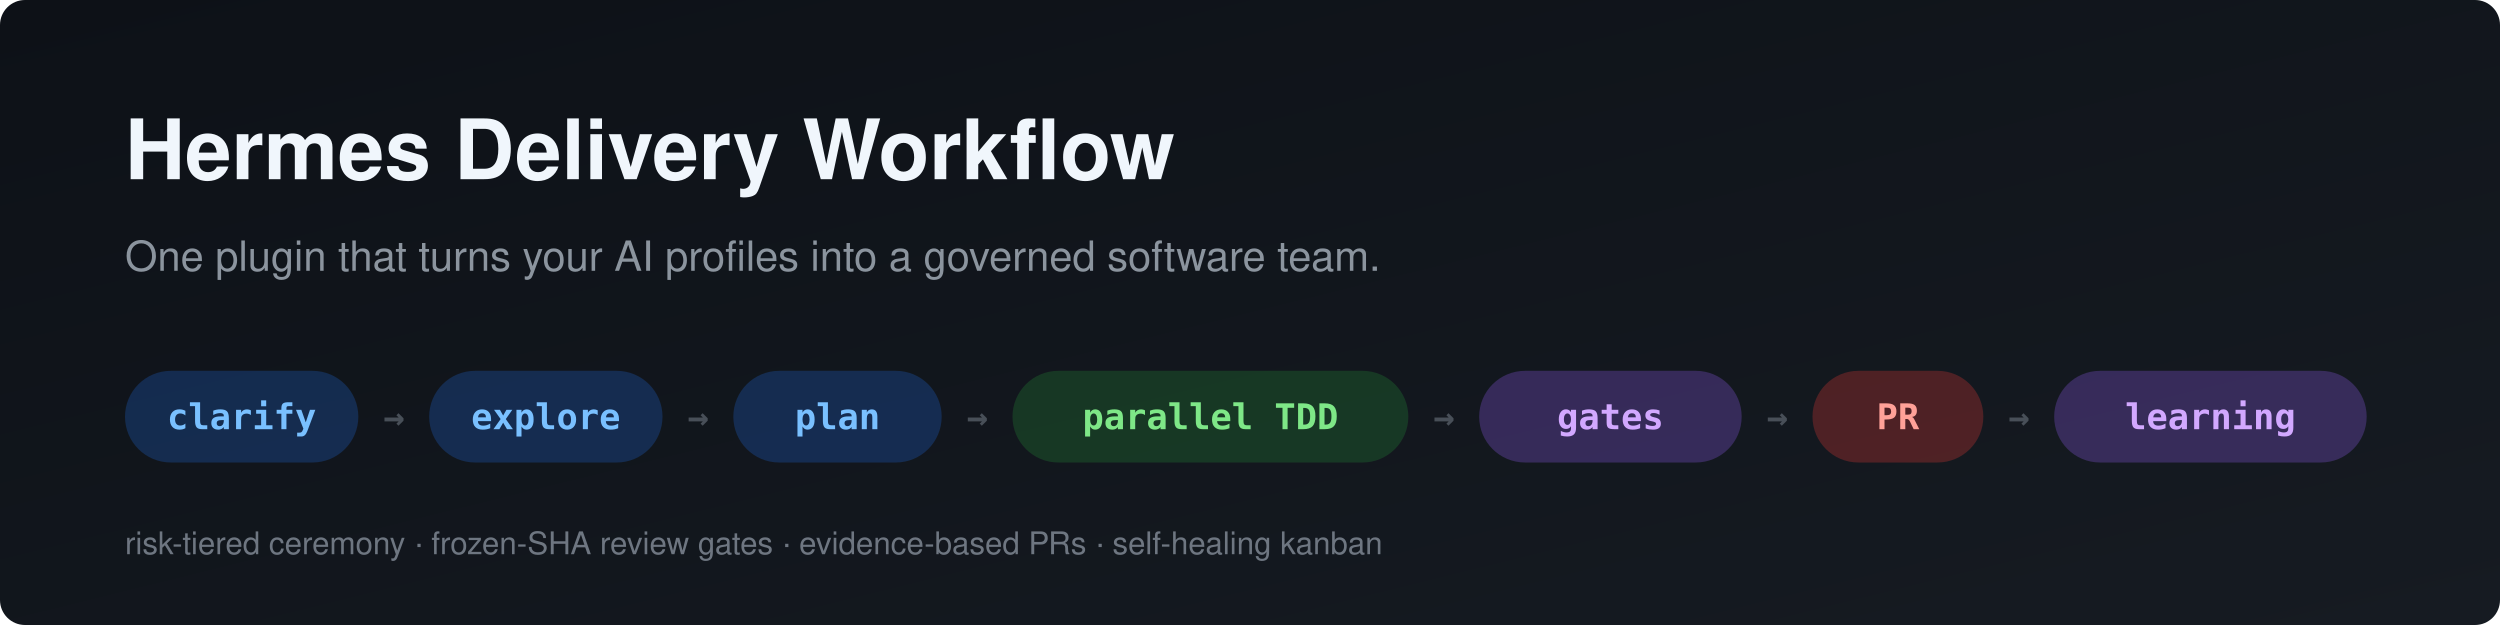
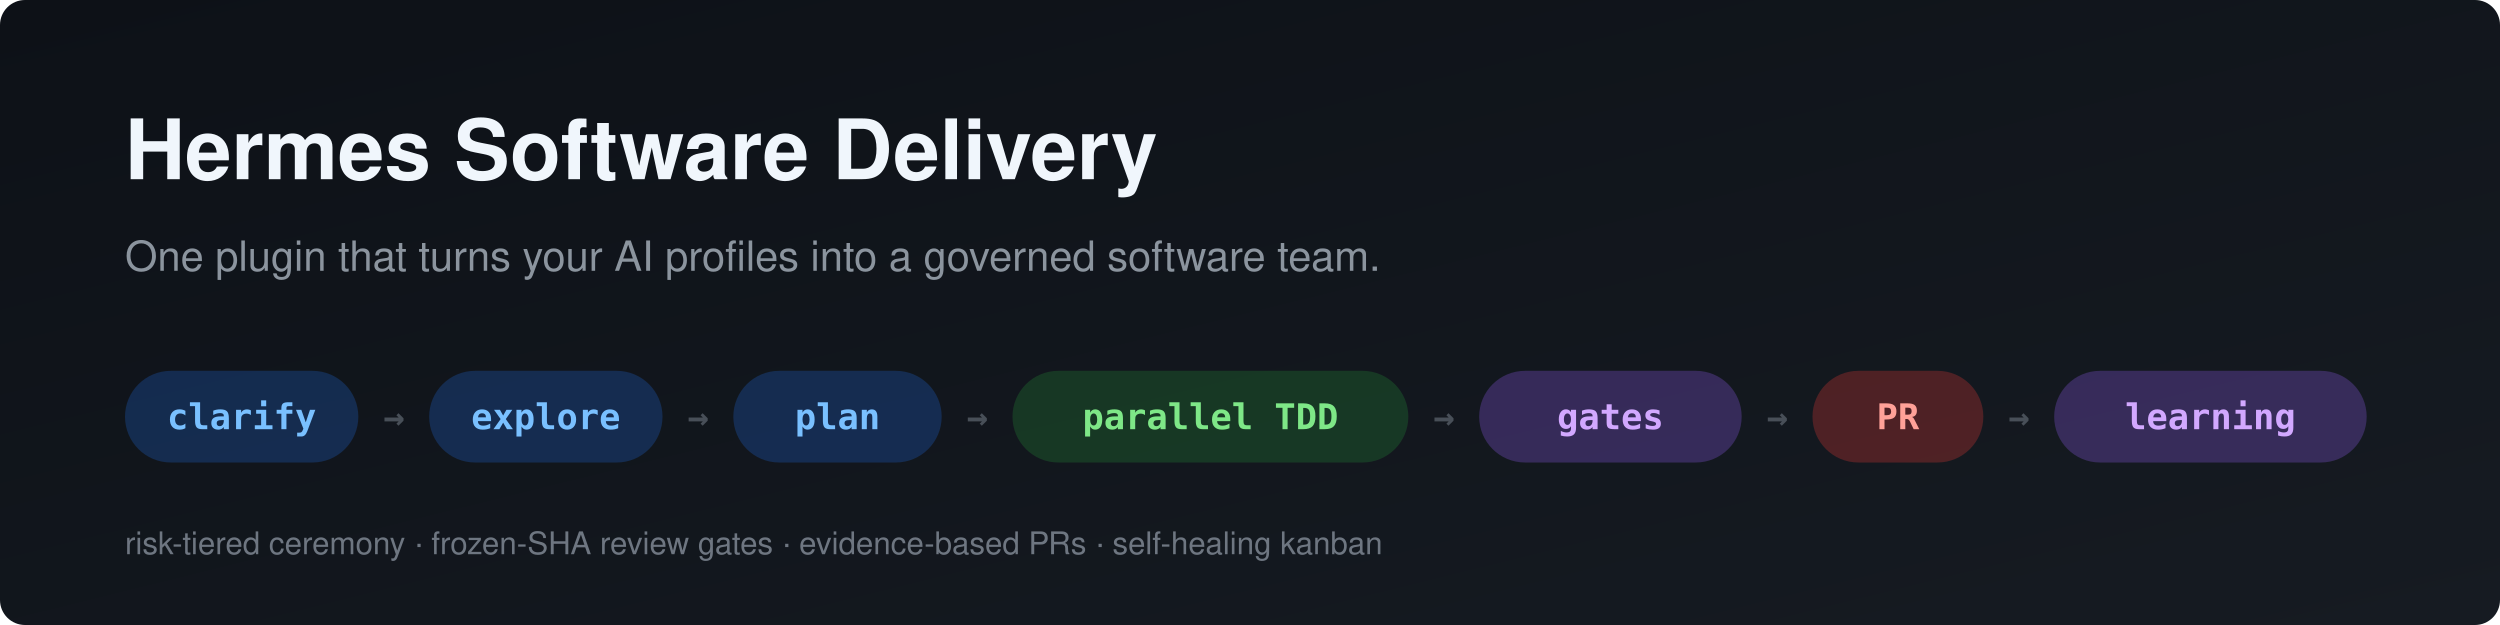
- <svg xmlns="http://www.w3.org/2000/svg" width="1200" height="300" viewBox="0 0 1200 300" role="img" aria-label="Hermes Delivery Workflow">
+ <svg xmlns="http://www.w3.org/2000/svg" width="1200" height="300" viewBox="0 0 1200 300" role="img" aria-label="Hermes Software Delivery">
  <defs>
    <linearGradient id="bg" x1="0" y1="0" x2="1" y2="1">
      <stop offset="0%" stop-color="#0d1117" />
      <stop offset="100%" stop-color="#161b22" />
    </linearGradient>
  </defs>
  <rect width="1200" height="300" rx="12" fill="url(#bg)" />
-   <text x="60" y="86" font-family="-apple-system,Segoe UI,Helvetica,Arial,sans-serif" font-size="40" font-weight="700" fill="#f0f6fc">Hermes Delivery Workflow</text>
+   <text x="60" y="86" font-family="-apple-system,Segoe UI,Helvetica,Arial,sans-serif" font-size="40" font-weight="700" fill="#f0f6fc">Hermes Software Delivery</text>
  <text x="60" y="130" font-family="-apple-system,Segoe UI,Helvetica,Arial,sans-serif" font-size="20" fill="#8b949e">One plugin that turns your AI profiles into a governed software team.</text>
  <g font-family="SF Mono,Menlo,Consolas,monospace" font-size="17" font-weight="600">
    <rect x="60" y="178" width="112" height="44" rx="22" fill="#1f6feb" opacity="0.25" />
    <text x="116" y="206" fill="#79c0ff" text-anchor="middle">clarify</text>
    <text x="184" y="206" fill="#484f58">→</text>
    <rect x="206" y="178" width="112" height="44" rx="22" fill="#1f6feb" opacity="0.25" />
    <text x="262" y="206" fill="#79c0ff" text-anchor="middle">explore</text>
    <text x="330" y="206" fill="#484f58">→</text>
    <rect x="352" y="178" width="100" height="44" rx="22" fill="#1f6feb" opacity="0.25" />
    <text x="402" y="206" fill="#79c0ff" text-anchor="middle">plan</text>
    <text x="464" y="206" fill="#484f58">→</text>
    <rect x="486" y="178" width="190" height="44" rx="22" fill="#238636" opacity="0.3" />
    <text x="581" y="206" fill="#7ee787" text-anchor="middle">parallel TDD</text>
    <text x="688" y="206" fill="#484f58">→</text>
    <rect x="710" y="178" width="126" height="44" rx="22" fill="#8957e5" opacity="0.3" />
    <text x="773" y="206" fill="#d2a8ff" text-anchor="middle">gates</text>
    <text x="848" y="206" fill="#484f58">→</text>
    <rect x="870" y="178" width="82" height="44" rx="22" fill="#da3633" opacity="0.3" />
    <text x="911" y="206" fill="#ffa198" text-anchor="middle">PR</text>
    <text x="964" y="206" fill="#484f58">→</text>
    <rect x="986" y="178" width="150" height="44" rx="22" fill="#8957e5" opacity="0.3" />
    <text x="1061" y="206" fill="#d2a8ff" text-anchor="middle">learning</text>
  </g>
  <text x="60" y="266" font-family="-apple-system,Segoe UI,Helvetica,Arial,sans-serif" font-size="15" fill="#6e7681">risk-tiered ceremony · frozen-SHA review gates · evidence-based PRs · self-healing kanban</text>
</svg>
